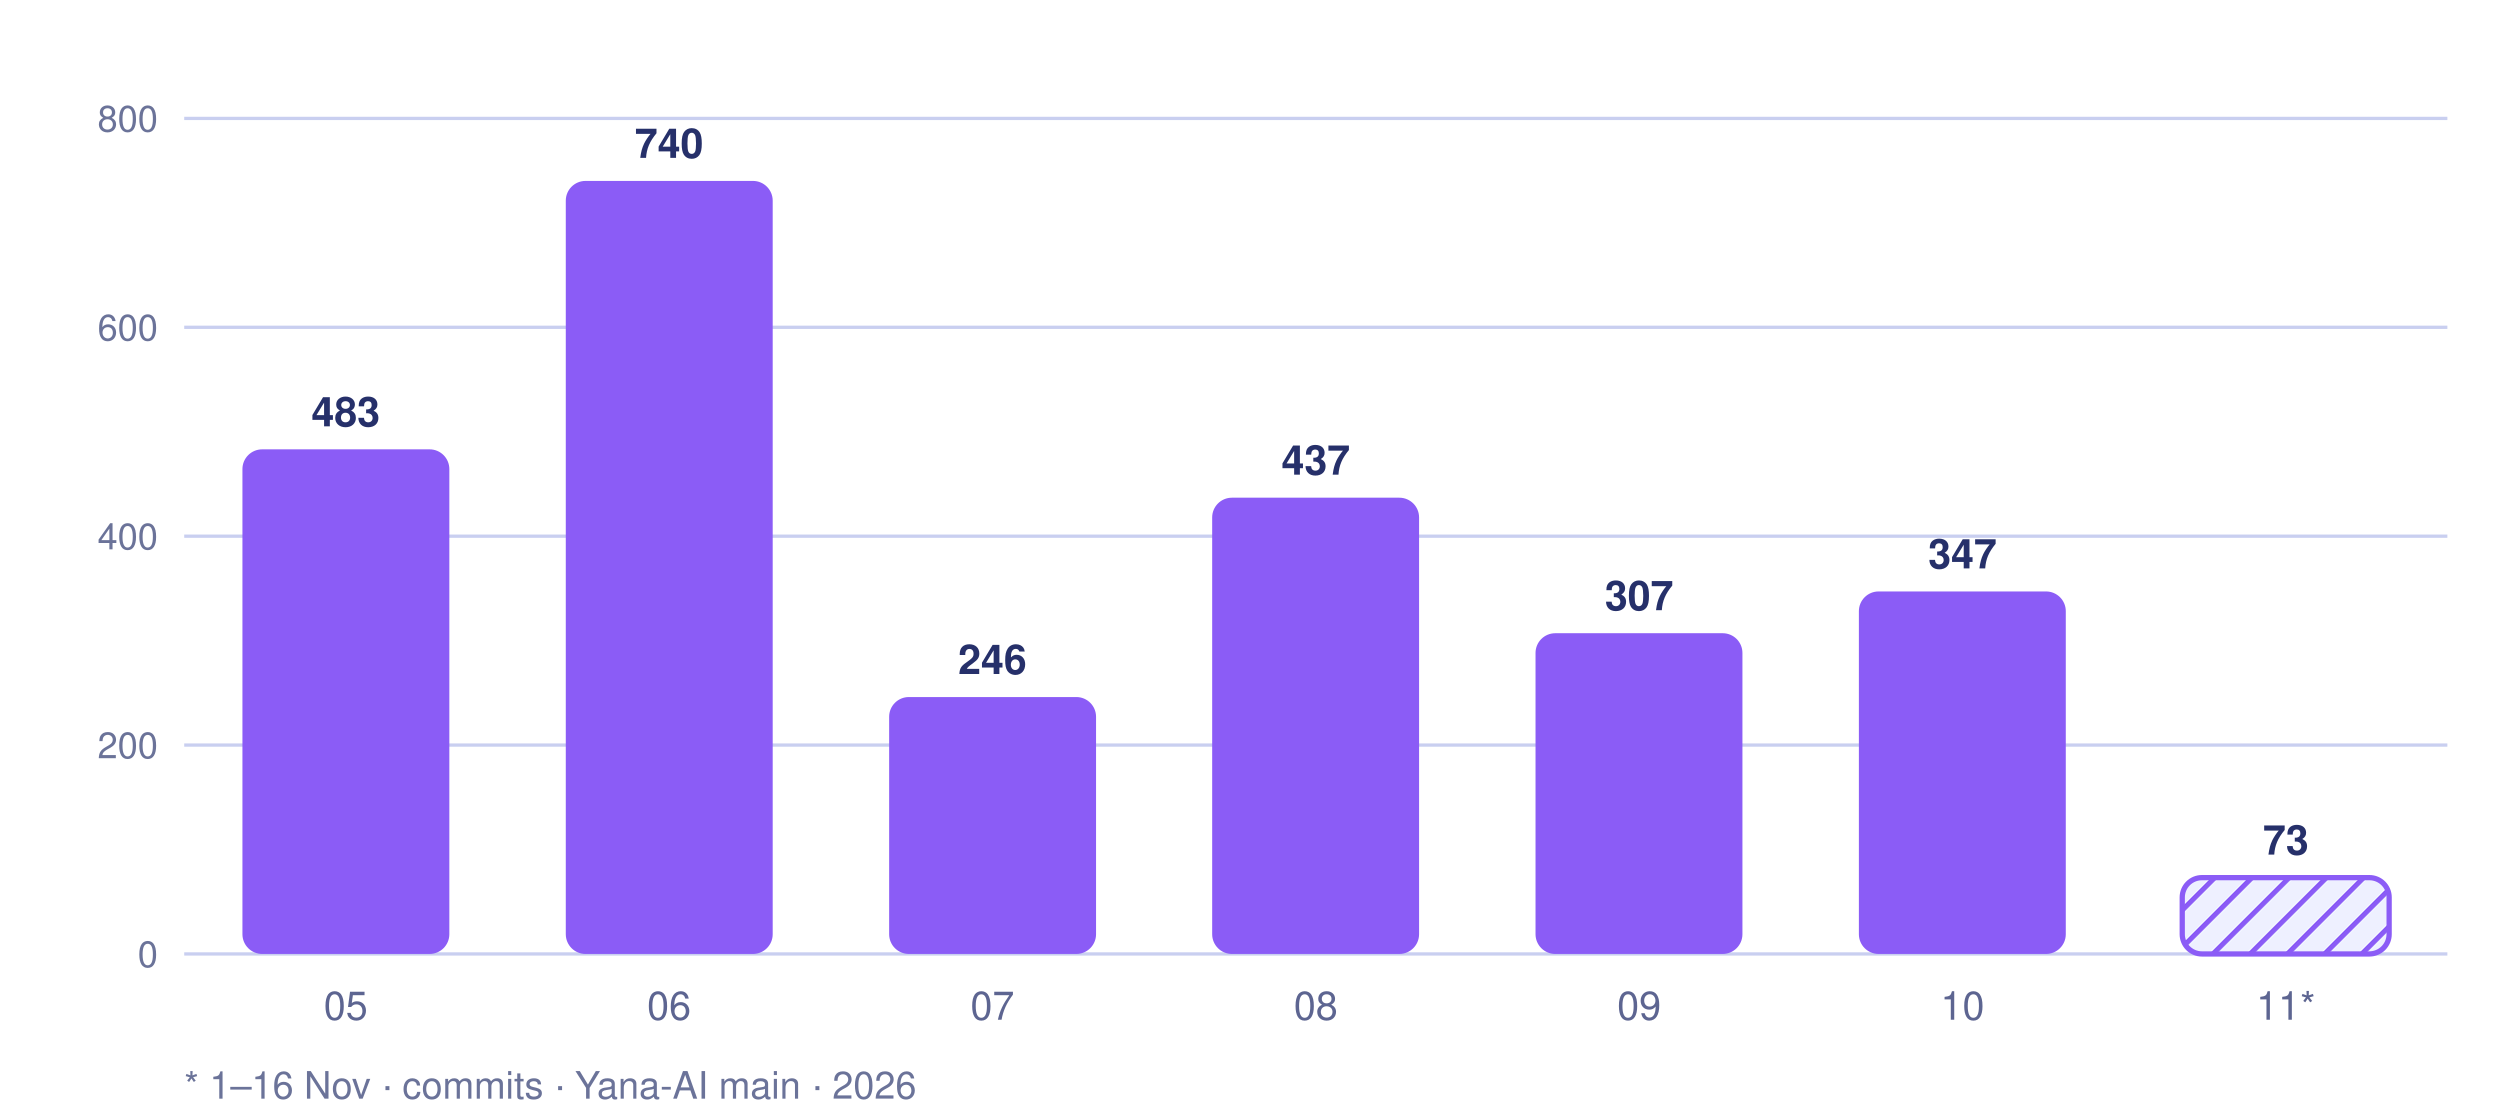
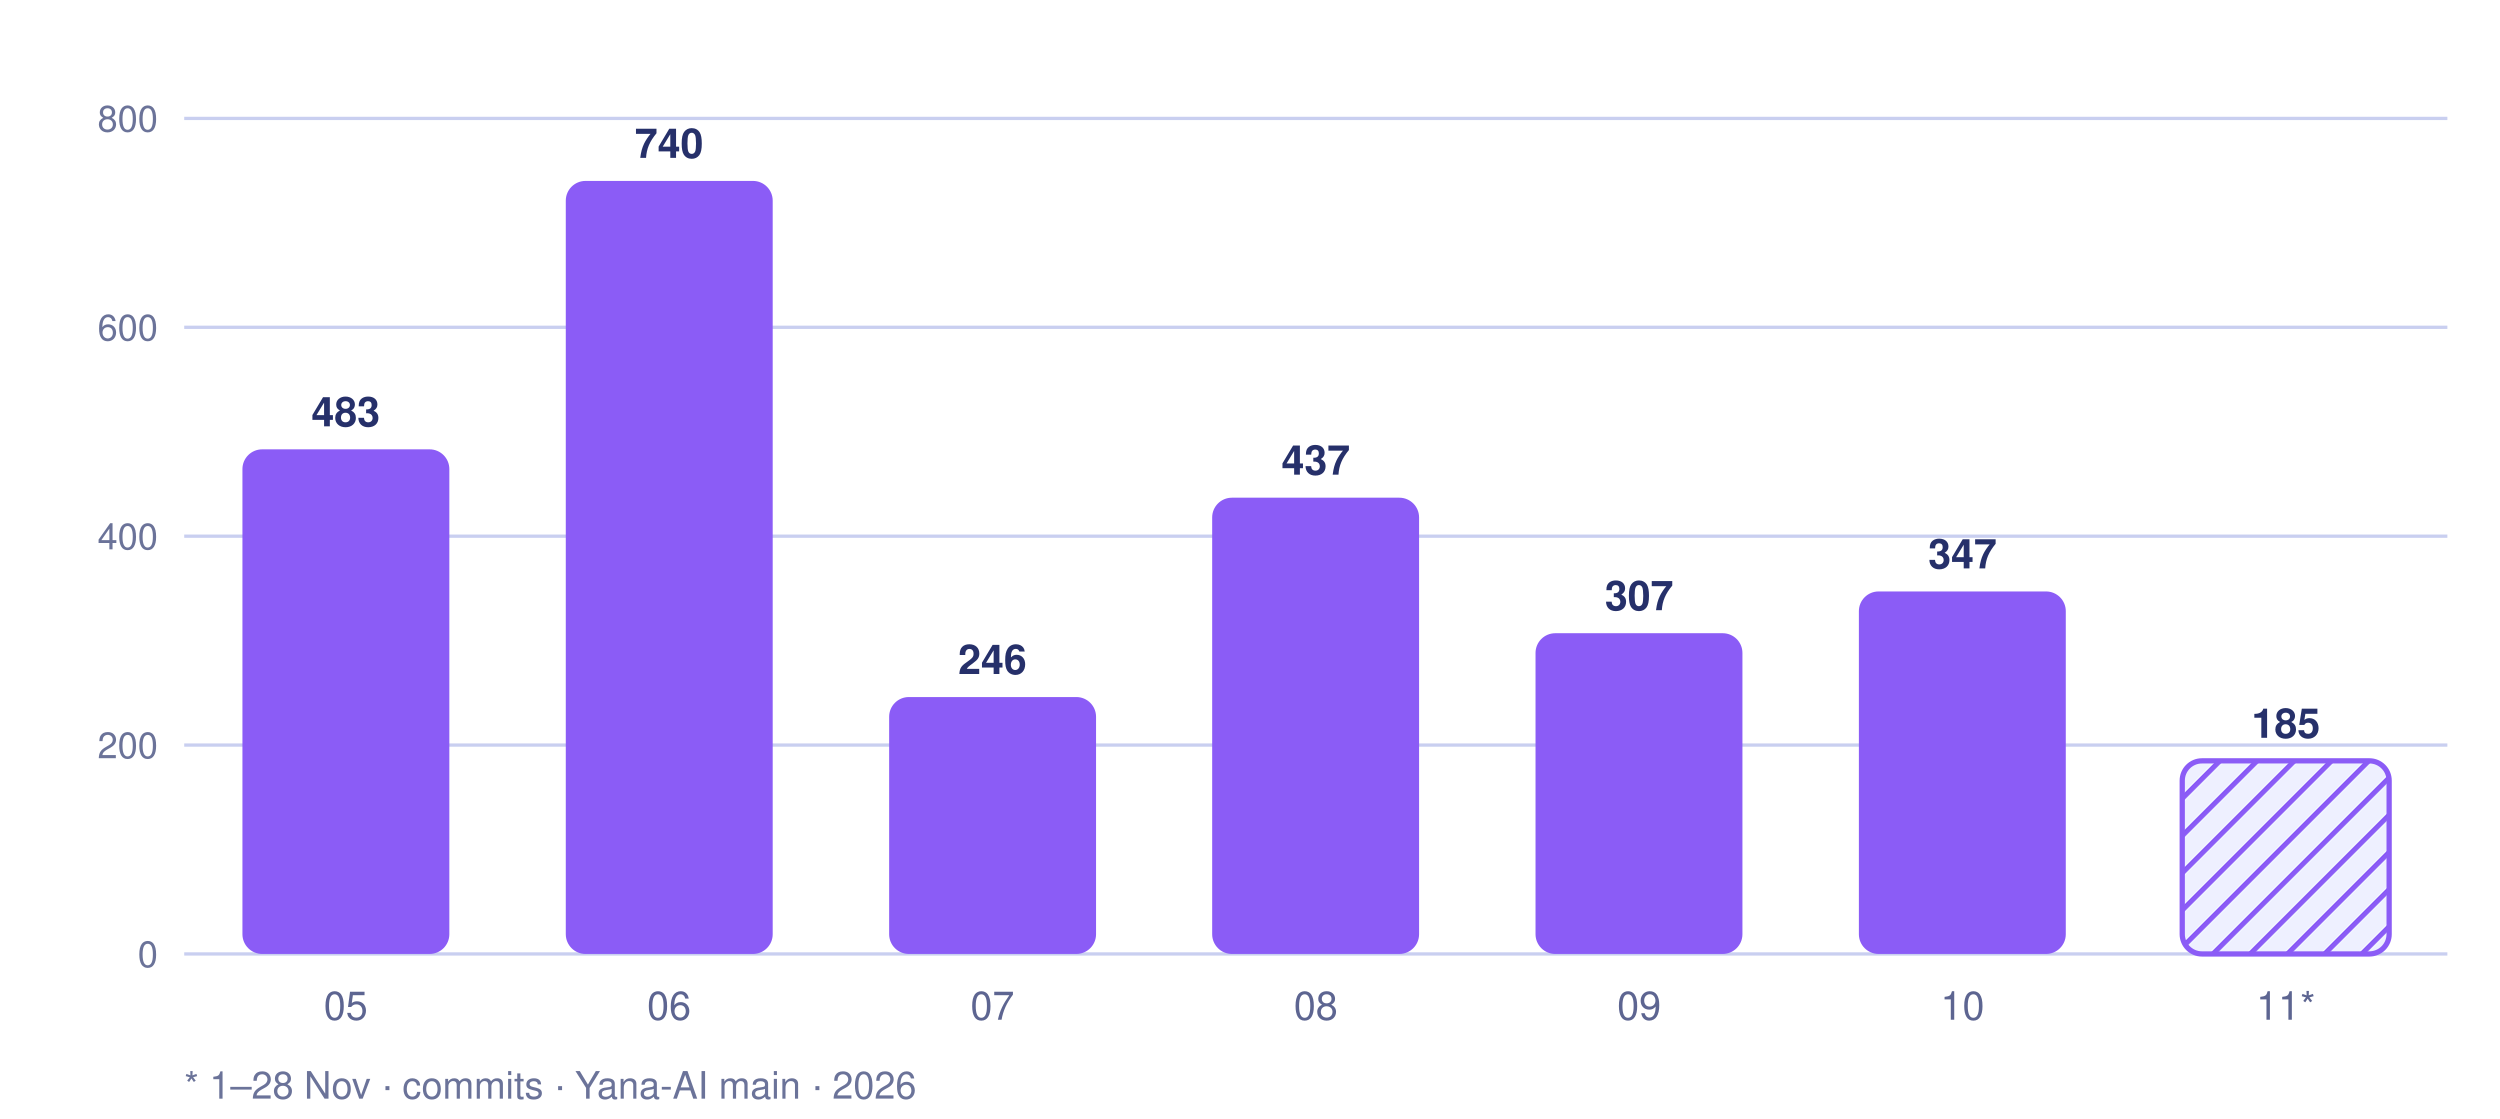
<svg xmlns="http://www.w3.org/2000/svg" viewBox="0 0 760 340" role="img" font-family="-apple-system,BlinkMacSystemFont,'Segoe UI',Helvetica,Arial,sans-serif">
  <defs>
    <pattern id="hatch" width="8" height="8" patternUnits="userSpaceOnUse" patternTransform="rotate(45)">
      <rect width="8" height="8" fill="#eef0ff" />
      <line x1="0" y1="0" x2="0" y2="8" stroke="#8b5cf6" stroke-width="3" />
    </pattern>
  </defs>
  <line x1="56" y1="290.0" x2="744" y2="290.0" stroke="#c9cff0" stroke-width="1" />
  <text x="48" y="294.0" text-anchor="end" font-size="11" fill="#6b7399">0</text>
  <line x1="56" y1="226.5" x2="744" y2="226.5" stroke="#c9cff0" stroke-width="1" />
  <text x="48" y="230.5" text-anchor="end" font-size="11" fill="#6b7399">200</text>
  <line x1="56" y1="163.0" x2="744" y2="163.0" stroke="#c9cff0" stroke-width="1" />
  <text x="48" y="167.0" text-anchor="end" font-size="11" fill="#6b7399">400</text>
  <line x1="56" y1="99.5" x2="744" y2="99.5" stroke="#c9cff0" stroke-width="1" />
  <text x="48" y="103.5" text-anchor="end" font-size="11" fill="#6b7399">600</text>
  <line x1="56" y1="36.0" x2="744" y2="36.0" stroke="#c9cff0" stroke-width="1" />
  <text x="48" y="40.0" text-anchor="end" font-size="11" fill="#6b7399">800</text>
  <rect x="73.7" y="136.6" width="62.9" height="153.4" rx="6" fill="#8b5cf6" stroke="#8b5cf6" stroke-width="0" />
  <text x="105.1" y="129.6" text-anchor="middle" font-size="12.5" font-weight="800" fill="#26306a">483</text>
  <text x="105.1" y="310" text-anchor="middle" font-size="12" fill="#5d6591">05</text>
  <rect x="172.0" y="55.0" width="62.9" height="235.0" rx="6" fill="#8b5cf6" stroke="#8b5cf6" stroke-width="0" />
  <text x="203.4" y="48.0" text-anchor="middle" font-size="12.5" font-weight="800" fill="#26306a">740</text>
  <text x="203.4" y="310" text-anchor="middle" font-size="12" fill="#5d6591">06</text>
  <rect x="270.3" y="211.9" width="62.9" height="78.1" rx="6" fill="#8b5cf6" stroke="#8b5cf6" stroke-width="0" />
  <text x="301.7" y="204.9" text-anchor="middle" font-size="12.5" font-weight="800" fill="#26306a">246</text>
  <text x="301.7" y="310" text-anchor="middle" font-size="12" fill="#5d6591">07</text>
  <rect x="368.5" y="151.3" width="62.9" height="138.7" rx="6" fill="#8b5cf6" stroke="#8b5cf6" stroke-width="0" />
  <text x="400.0" y="144.3" text-anchor="middle" font-size="12.5" font-weight="800" fill="#26306a">437</text>
  <text x="400.0" y="310" text-anchor="middle" font-size="12" fill="#5d6591">08</text>
  <rect x="466.8" y="192.5" width="62.9" height="97.5" rx="6" fill="#8b5cf6" stroke="#8b5cf6" stroke-width="0" />
  <text x="498.3" y="185.5" text-anchor="middle" font-size="12.5" font-weight="800" fill="#26306a">307</text>
  <text x="498.3" y="310" text-anchor="middle" font-size="12" fill="#5d6591">09</text>
  <rect x="565.1" y="179.8" width="62.9" height="110.2" rx="6" fill="#8b5cf6" stroke="#8b5cf6" stroke-width="0" />
  <text x="596.6" y="172.8" text-anchor="middle" font-size="12.5" font-weight="800" fill="#26306a">347</text>
  <text x="596.6" y="310" text-anchor="middle" font-size="12" fill="#5d6591">10</text>
-   <rect x="663.4" y="266.8" width="62.9" height="23.2" rx="6" fill="url(#hatch)" stroke="#8b5cf6" stroke-width="1.6" />
-   <text x="694.9" y="259.8" text-anchor="middle" font-size="12.5" font-weight="800" fill="#26306a">73</text>
+   <rect x="663.4" y="231.3" width="62.9" height="58.7" rx="6" fill="url(#hatch)" stroke="#8b5cf6" stroke-width="1.6" />
+   <text x="694.9" y="224.3" text-anchor="middle" font-size="12.5" font-weight="800" fill="#26306a">185</text>
  <text x="694.9" y="310" text-anchor="middle" font-size="12" fill="#5d6591">11*</text>
-   <text x="56" y="334" font-size="11.5" fill="#6b7399">* 1–16 Nov · commits · Yana-AI main · 2026</text>
+   <text x="56" y="334" font-size="11.5" fill="#6b7399">* 1–28 Nov · commits · Yana-AI main · 2026</text>
</svg>
